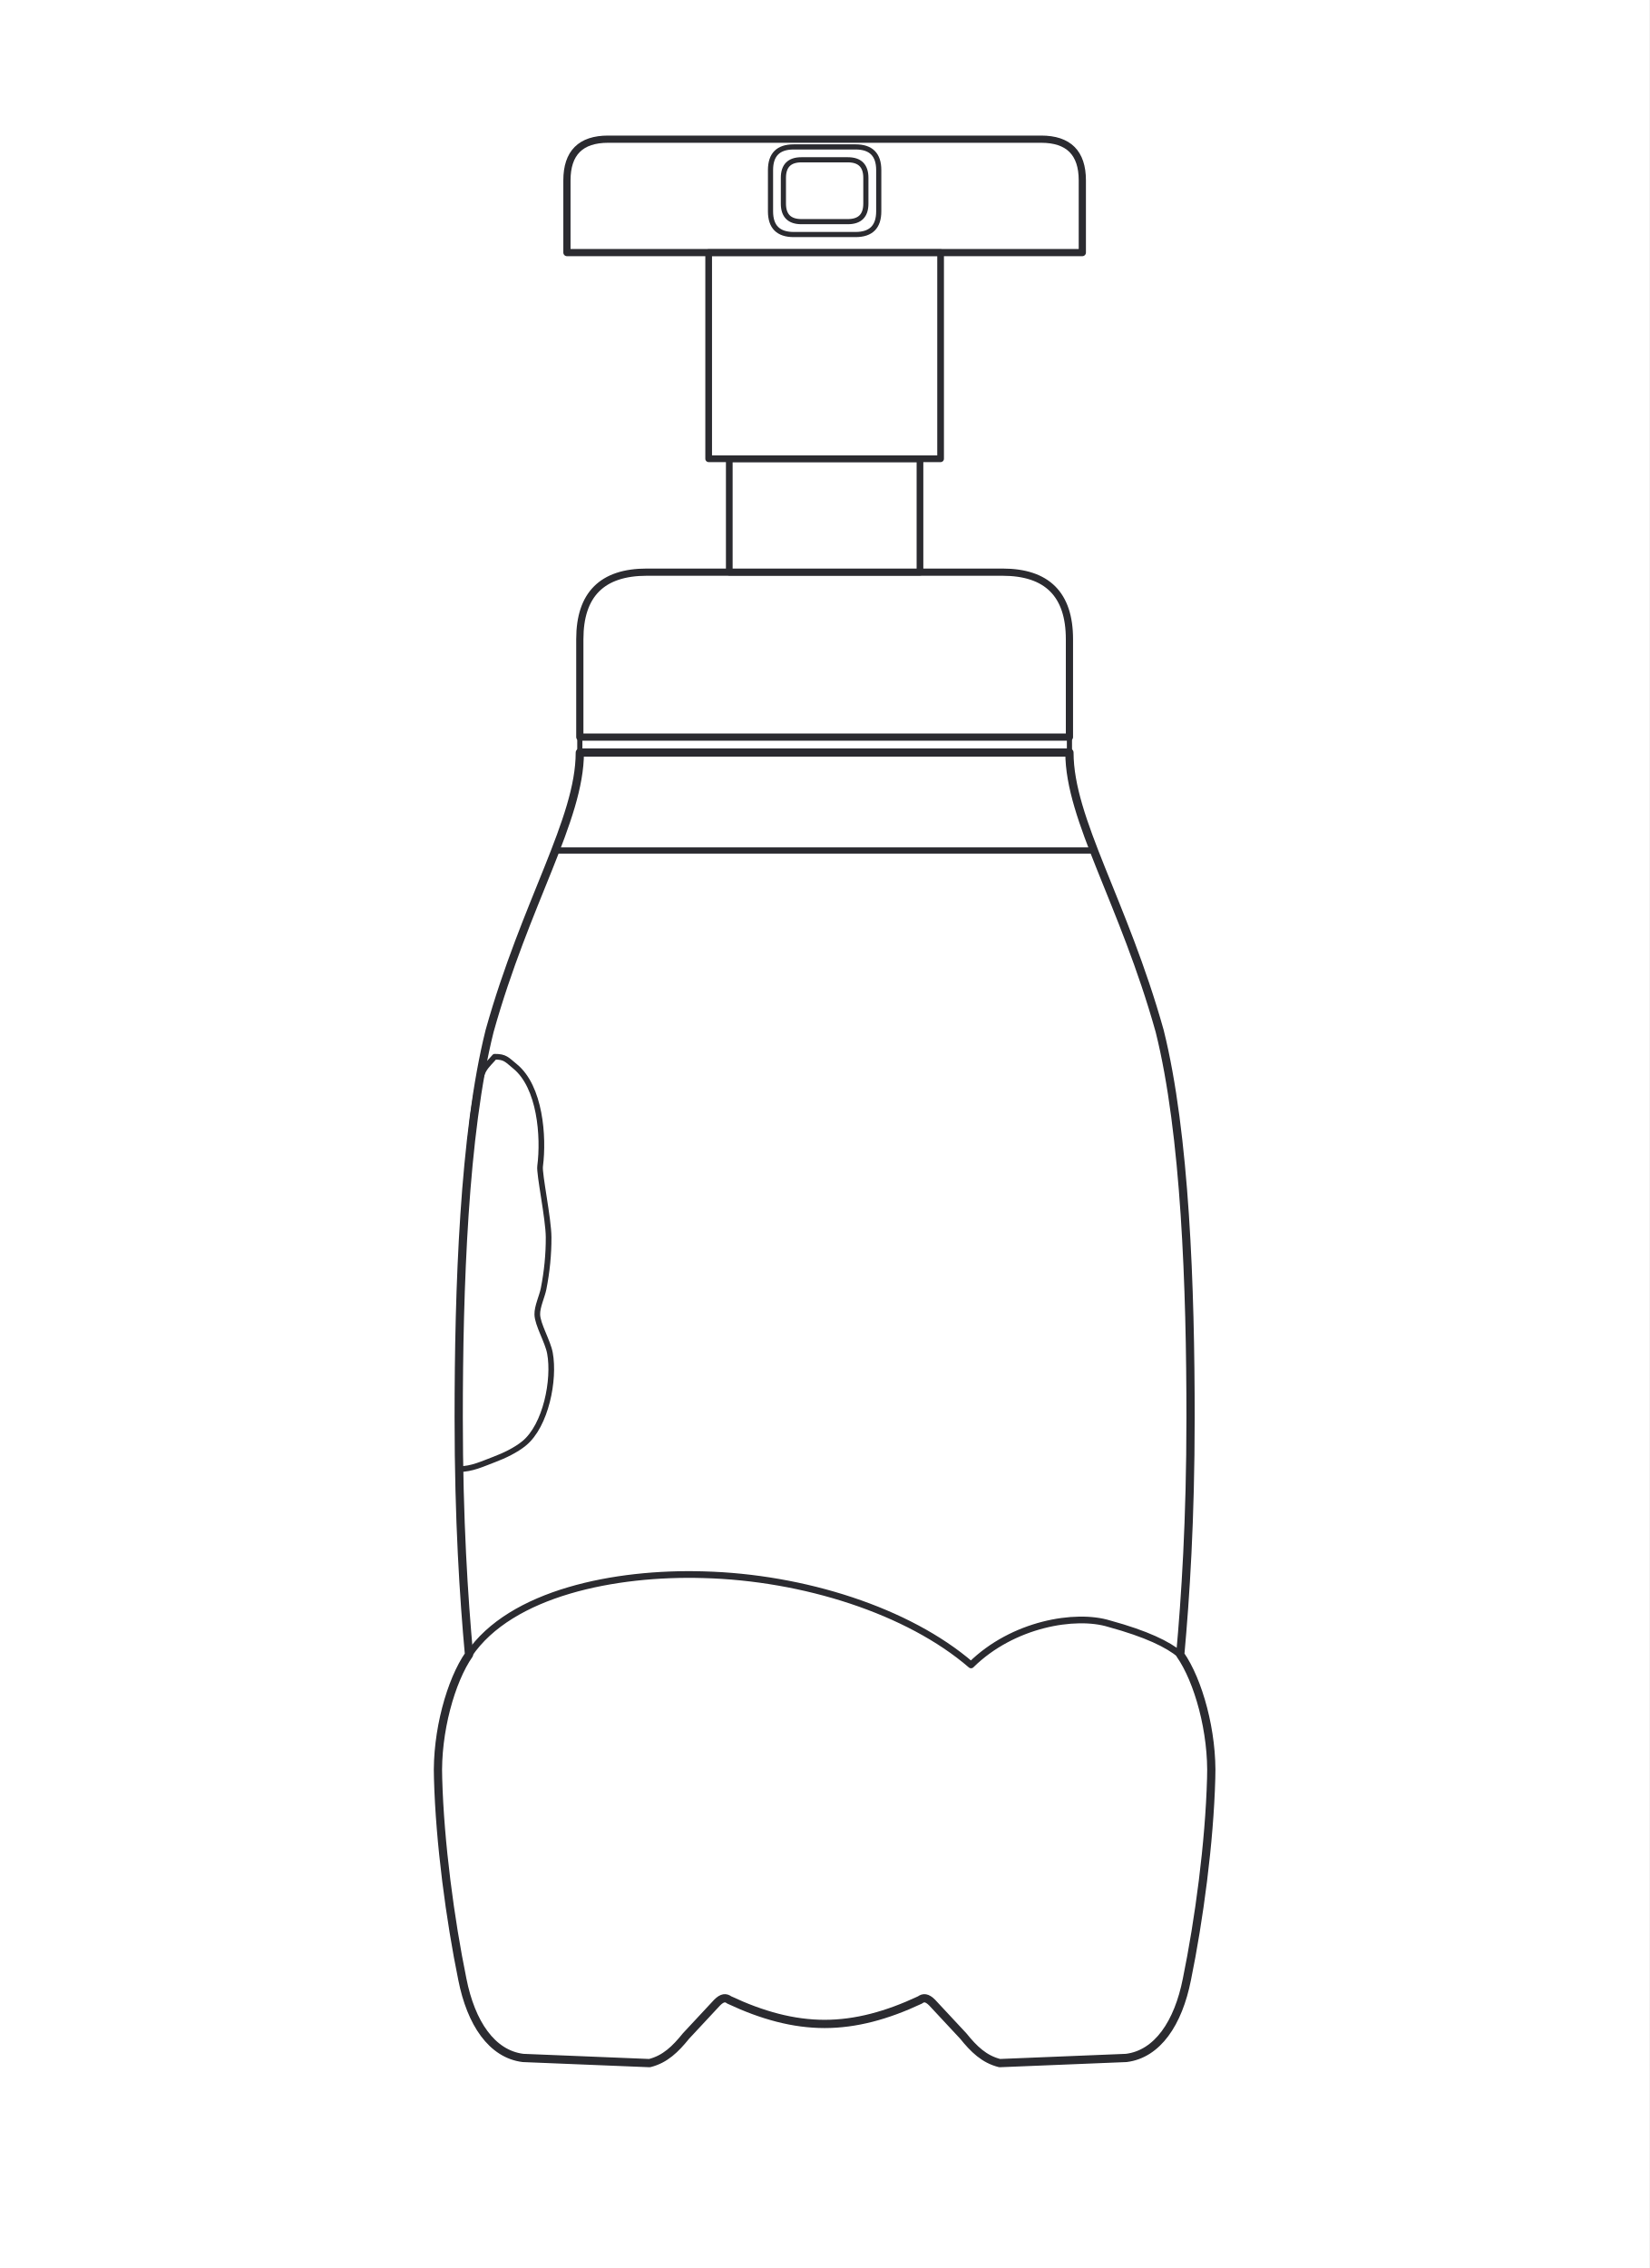
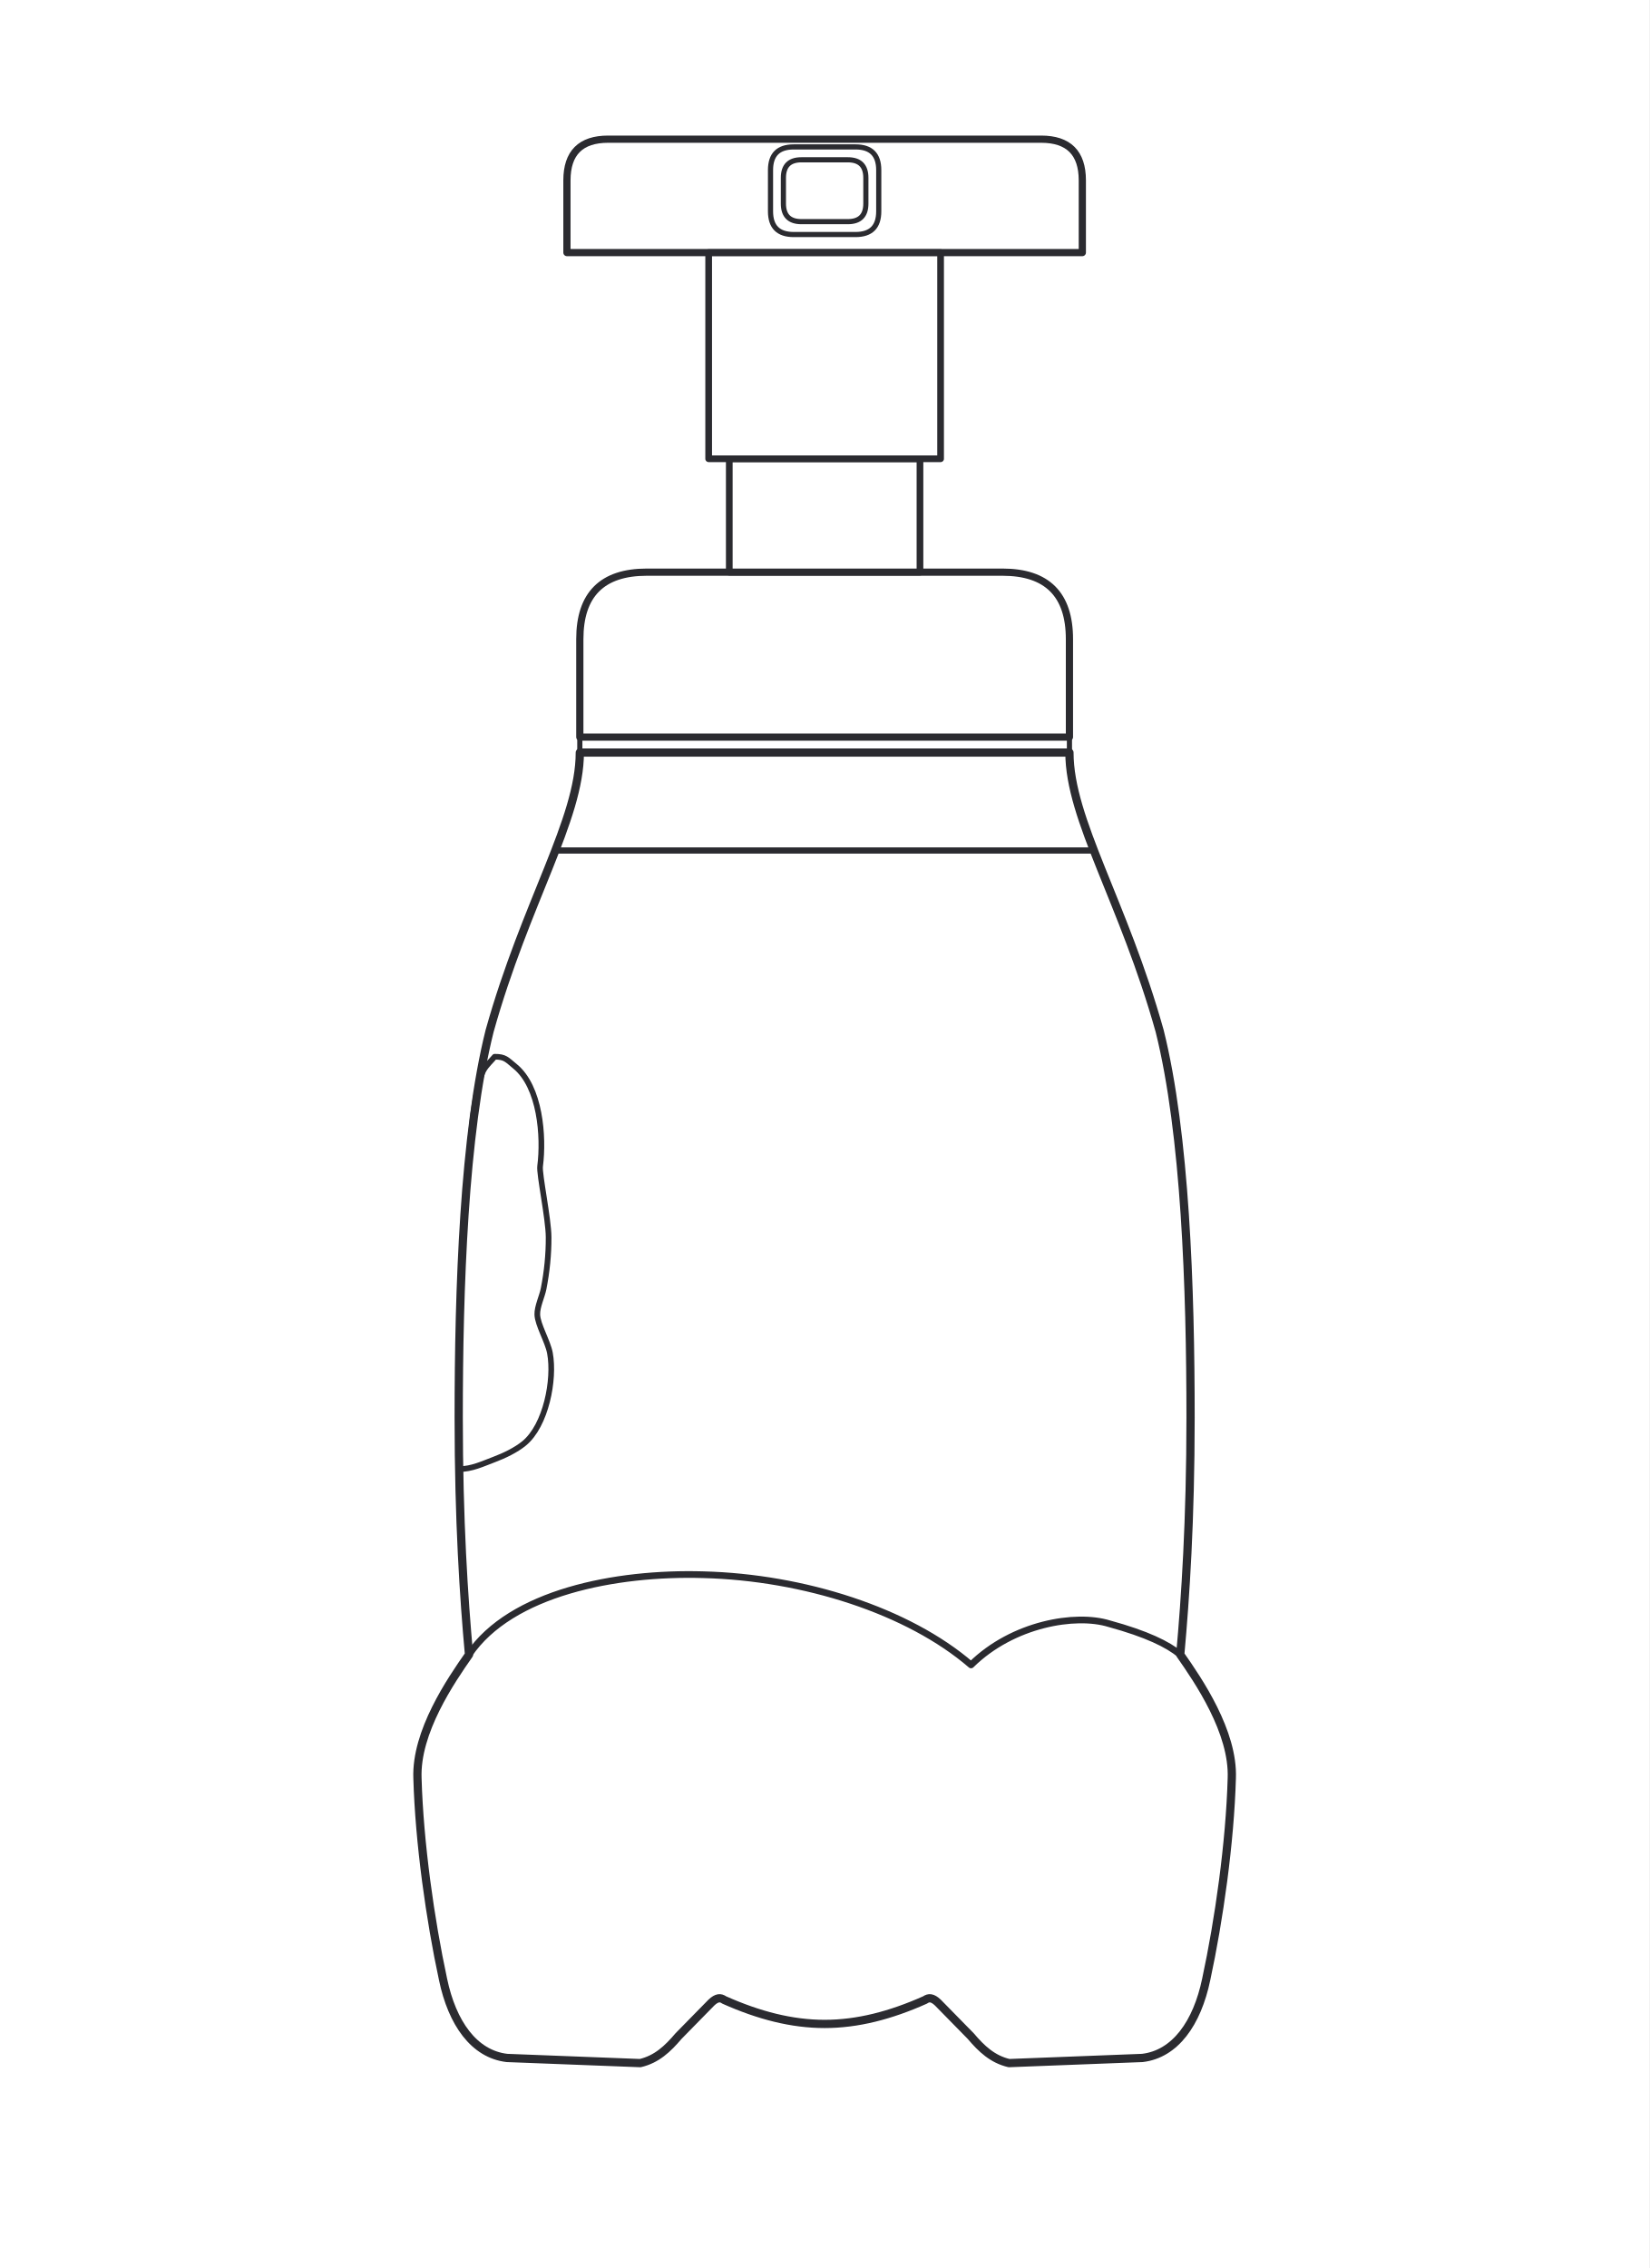
<svg xmlns="http://www.w3.org/2000/svg" width="640" height="880" viewBox="0 0 640 880">
  <rect width="640" height="880" fill="#fff" />
  <g id="Bottle">
-     <path id="body_outline" d="M225 292 C225.00 318.00 204.00 350.00 190.00 400.00 C180.00 440.00 178.00 500.00 178.00 550.00 C178.00 590.00 180.00 620.00 182.00 642.00 C175.00 652.00 169.33 672.00 170.00 690.00 C170.67 715.00 174.71 745.00 179.42 768.00 C182.78 785.00 190.85 797.00 202.96 798.50 L252.06 800.50 C258.12 799.00 262.15 795.00 266.19 790.00 L278.30 777.00 C280.31 775.00 281.66 775.00 283.00 776.00 C295.78 782.00 307.89 785.30 320.00 785.30 C332.11 785.30 344.22 782.00 357.00 776.00 C358.34 775.00 359.69 775.00 361.70 777.00 L373.81 790.00 C377.85 795.00 381.88 799.00 387.94 800.50 L437.04 798.50 C449.15 797.00 457.22 785.00 460.58 768.00 C465.29 745.00 469.33 715.00 470.00 690.00 C470.67 672.00 465.00 652.00 458.00 642.00 C460.00 620.00 462.00 590.00 462.00 550.00 C462.00 500.00 460.00 440.00 450.00 400.00 C436.00 350.00 415.00 318.00 415.00 292.00 Z" fill="none" stroke="#2b2b30" stroke-width="3.2" stroke-linejoin="round" stroke-linecap="round" />
+     <path id="body_outline" d="M225 292 C225.00 318.00 204.00 350.00 190.00 400.00 C180.00 440.00 178.00 500.00 178.00 550.00 C178.00 590.00 180.00 620.00 182.00 642.00 C175.00 652.00 161.29 672.00 162.00 690.00 C162.71 715.00 166.96 745.00 171.92 768.00 C175.46 785.00 183.96 797.00 196.72 798.50 L248.44 800.50 C254.82 799.00 259.07 795.00 263.32 790.00 L276.07 777.00 C278.20 775.00 279.61 775.00 281.03 776.00 C294.49 782.00 307.25 785.30 320.00 785.30 C332.75 785.30 345.51 782.00 358.97 776.00 C360.39 775.00 361.80 775.00 363.93 777.00 L376.68 790.00 C380.93 795.00 385.18 799.00 391.56 800.50 L443.28 798.50 C456.04 797.00 464.54 785.00 468.08 768.00 C473.04 745.00 477.29 715.00 478.00 690.00 C478.71 672.00 465.00 652.00 458.00 642.00 C460.00 620.00 462.00 590.00 462.00 550.00 C462.00 500.00 460.00 440.00 450.00 400.00 C436.00 350.00 415.00 318.00 415.00 292.00 Z" fill="none" stroke="#2b2b30" stroke-width="3.2" stroke-linejoin="round" stroke-linecap="round" />
    <path id="shoulder_parting_line" d="M215.50 330 L424.50 330" fill="none" stroke="#2b2b30" stroke-width="2.4" stroke-linejoin="round" stroke-linecap="round" />
    <path id="foam_parting_line" d="M182.00 642 C198.24 618 238.82 610 272.92 611 C311.88 612 352.47 625 376.82 646 C393.06 630 417.41 626 430.40 630 C445.01 634 453.13 638 458.00 642" fill="none" stroke="#2b2b30" stroke-width="2.6" stroke-linejoin="round" stroke-linecap="round" />
  </g>
  <g id="Label">
    <path id="label_side" d="M191.96 410.02 C190.64 411.60 188.81 413.24 187.78 415.02 C183.59 422.26 182.20 447.07 181.41 456.27 C178.15 494.06 177.60 532.11 178.17 570.02 C183.11 570.02 187.18 568.01 191.81 566.27 C195.66 564.82 200.19 562.67 203.41 560.02 C211.85 553.08 215.31 535.31 213.41 525.02 C212.58 520.48 208.59 513.97 208.50 510.02 C208.42 506.99 210.35 503.05 210.95 500.02 C212.24 493.46 212.93 486.71 212.89 480.02 C212.85 472.79 209.19 455.54 209.59 452.52 C211.09 440.96 209.60 421.73 199.88 413.77 C196.61 411.09 196.05 410.02 191.96 410.02 Z" fill="none" stroke="#2b2b30" stroke-width="2.2" stroke-linejoin="round" stroke-linecap="round" />
  </g>
  <g id="Pump">
    <path id="pump_head_face" d="M220 98 L220 70 Q220 54 236 54 L404 54 Q420 54 420 70 L420 98 Z" fill="none" stroke="#2b2b30" stroke-width="2.8" stroke-linejoin="round" stroke-linecap="round" />
    <path id="nozzle_outer" d="M308 57 L332 57 Q341 57 341 66 L341 82 Q341 91 332 91 L308 91 Q299 91 299 82 L299 66 Q299 57 308 57 Z" fill="none" stroke="#2b2b30" stroke-width="2.0" stroke-linejoin="round" stroke-linecap="round" />
    <path id="nozzle_inner" d="M311 62 L329 62 Q336 62 336 69 L336 79 Q336 86 329 86 L311 86 Q304 86 304 79 L304 69 Q304 62 311 62 Z" fill="none" stroke="#2b2b30" stroke-width="2.0" stroke-linejoin="round" stroke-linecap="round" />
    <path id="stem_upper" d="M275 98 L365 98 L365 178 L275 178 Z" fill="none" stroke="#2b2b30" stroke-width="2.6" stroke-linejoin="round" stroke-linecap="round" />
    <path id="stem_lower" d="M283 178 L357 178 L357 222 L283 222 Z" fill="none" stroke="#2b2b30" stroke-width="2.6" stroke-linejoin="round" stroke-linecap="round" />
    <path id="cap" d="M225 286 L225 248 Q225 222 251 222 L389 222 Q415 222 415 248 L415 286 Z" fill="none" stroke="#2b2b30" stroke-width="2.8" stroke-linejoin="round" stroke-linecap="round" />
    <path id="cap_ring" d="M225 286 L415 286 L415 292 L225 292 Z" fill="none" stroke="#2b2b30" stroke-width="2.0" stroke-linejoin="round" stroke-linecap="round" />
  </g>
</svg>
